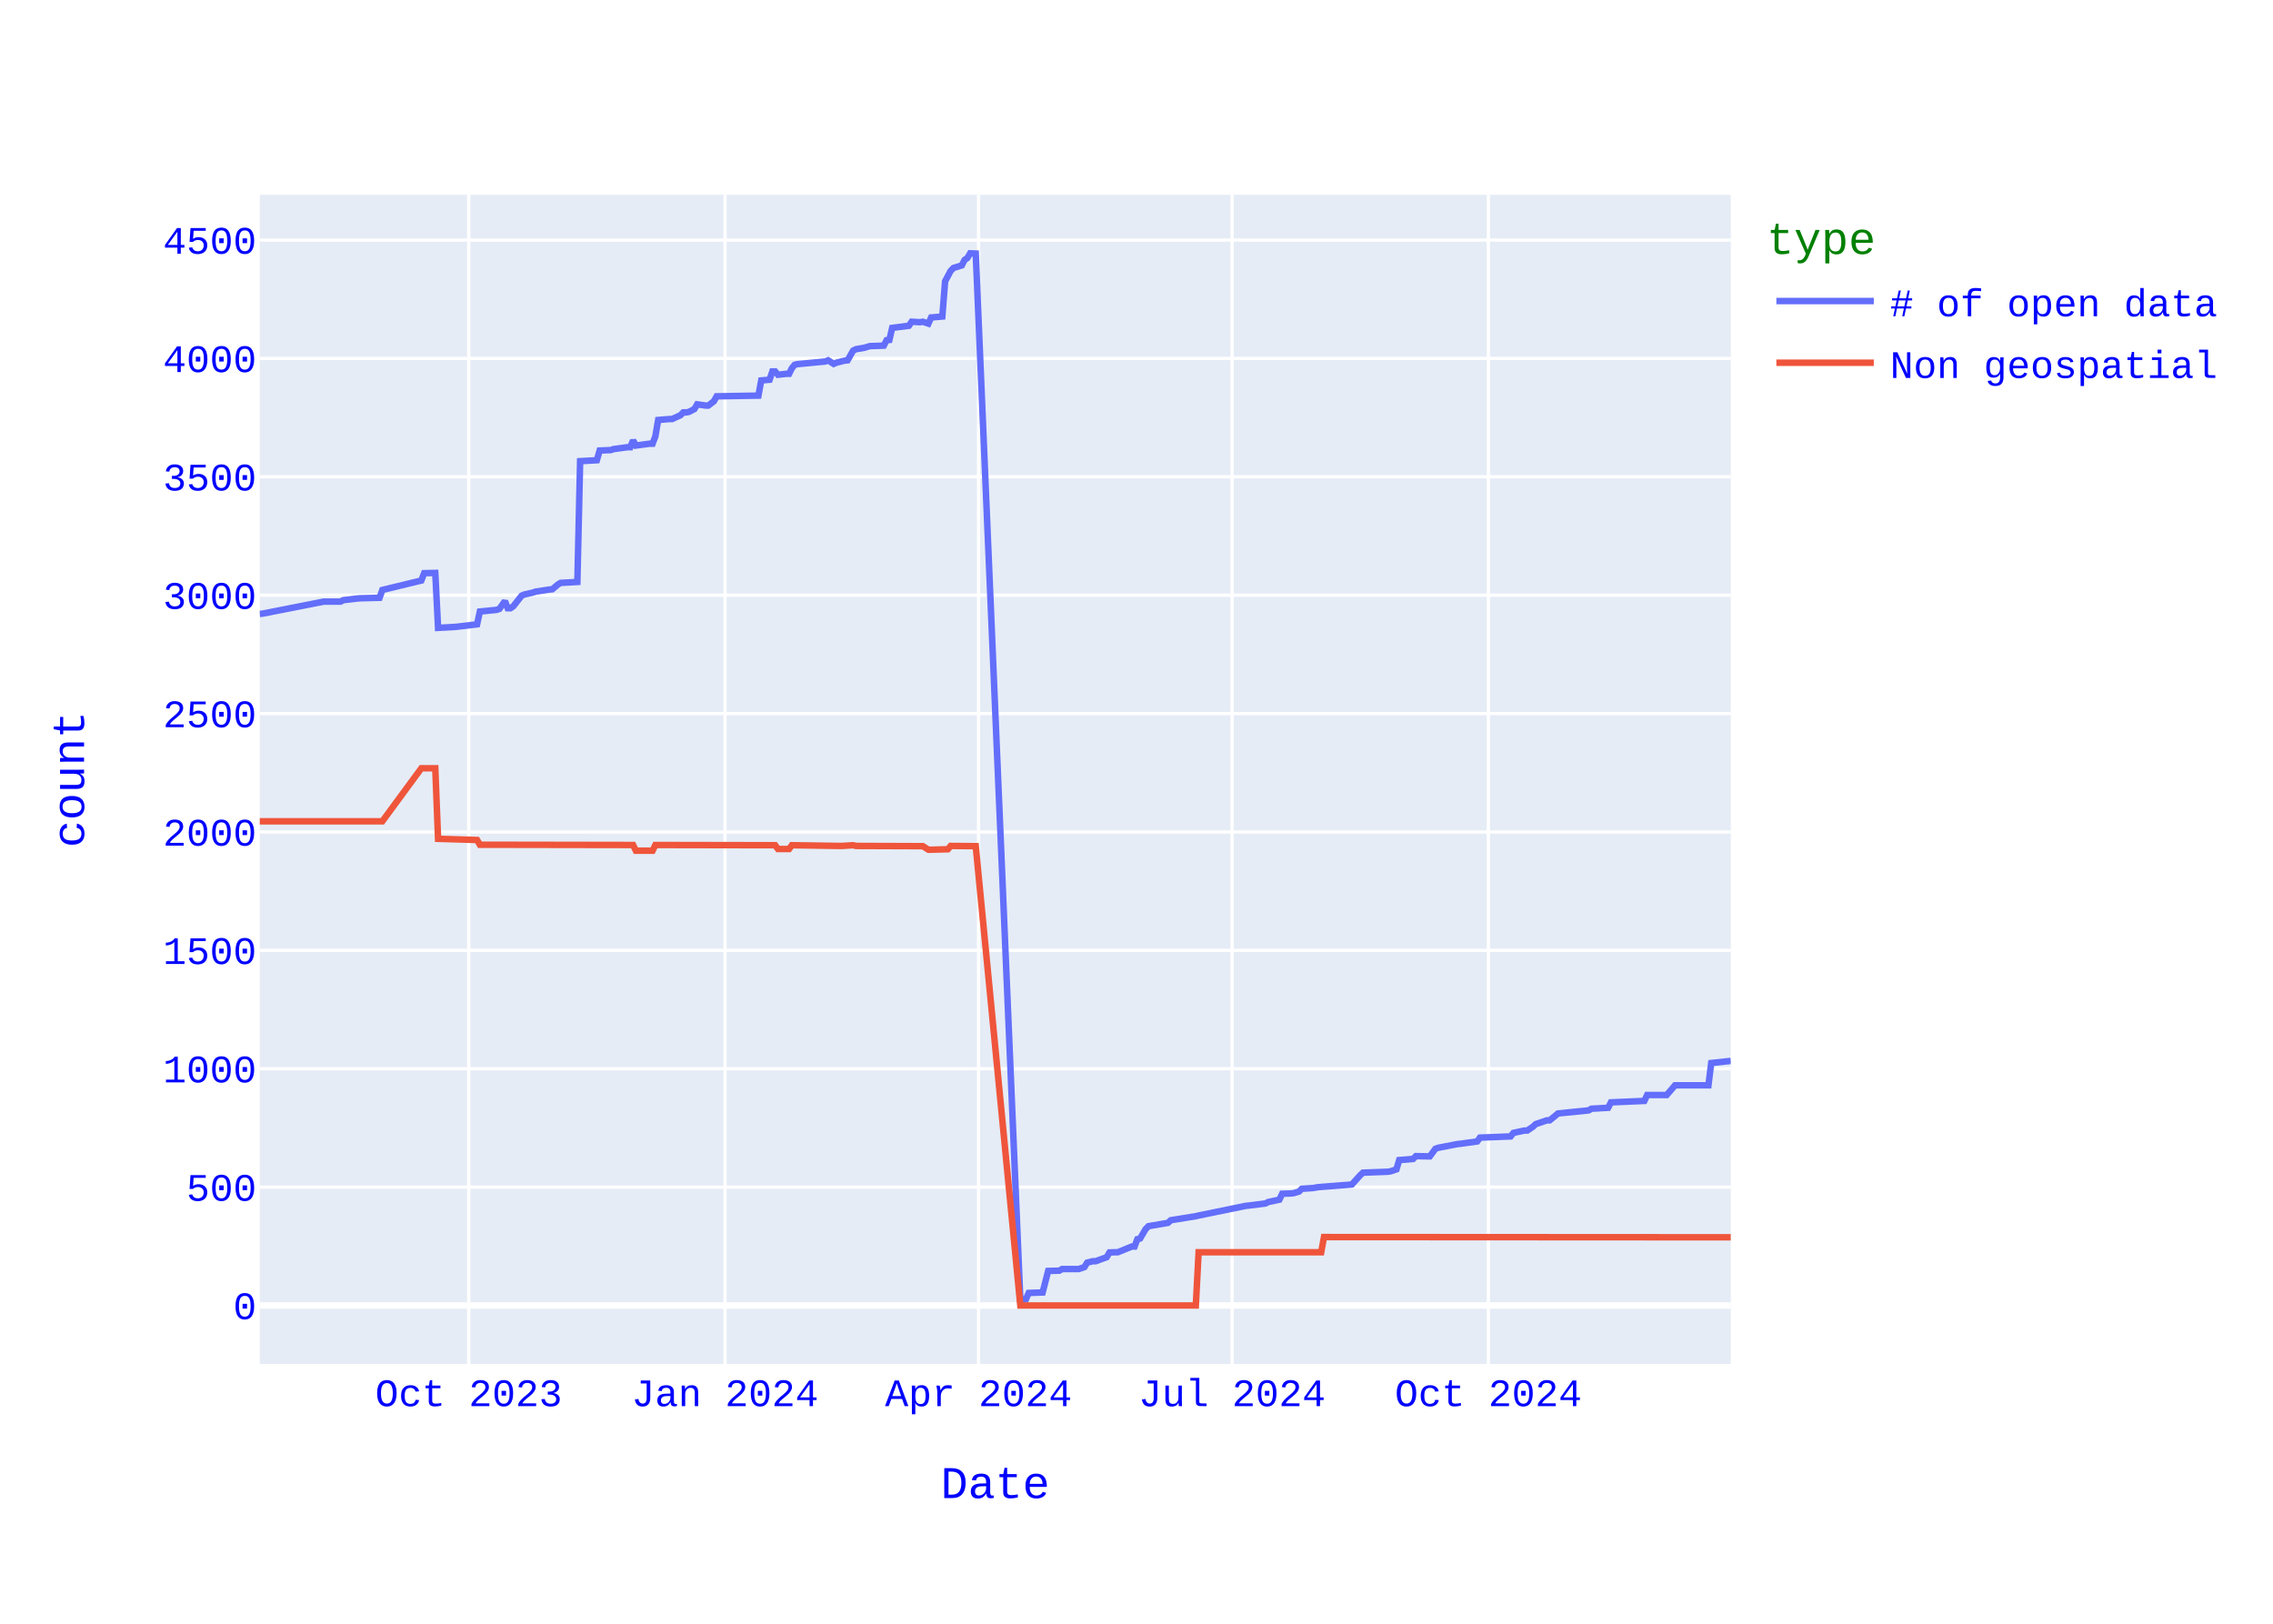
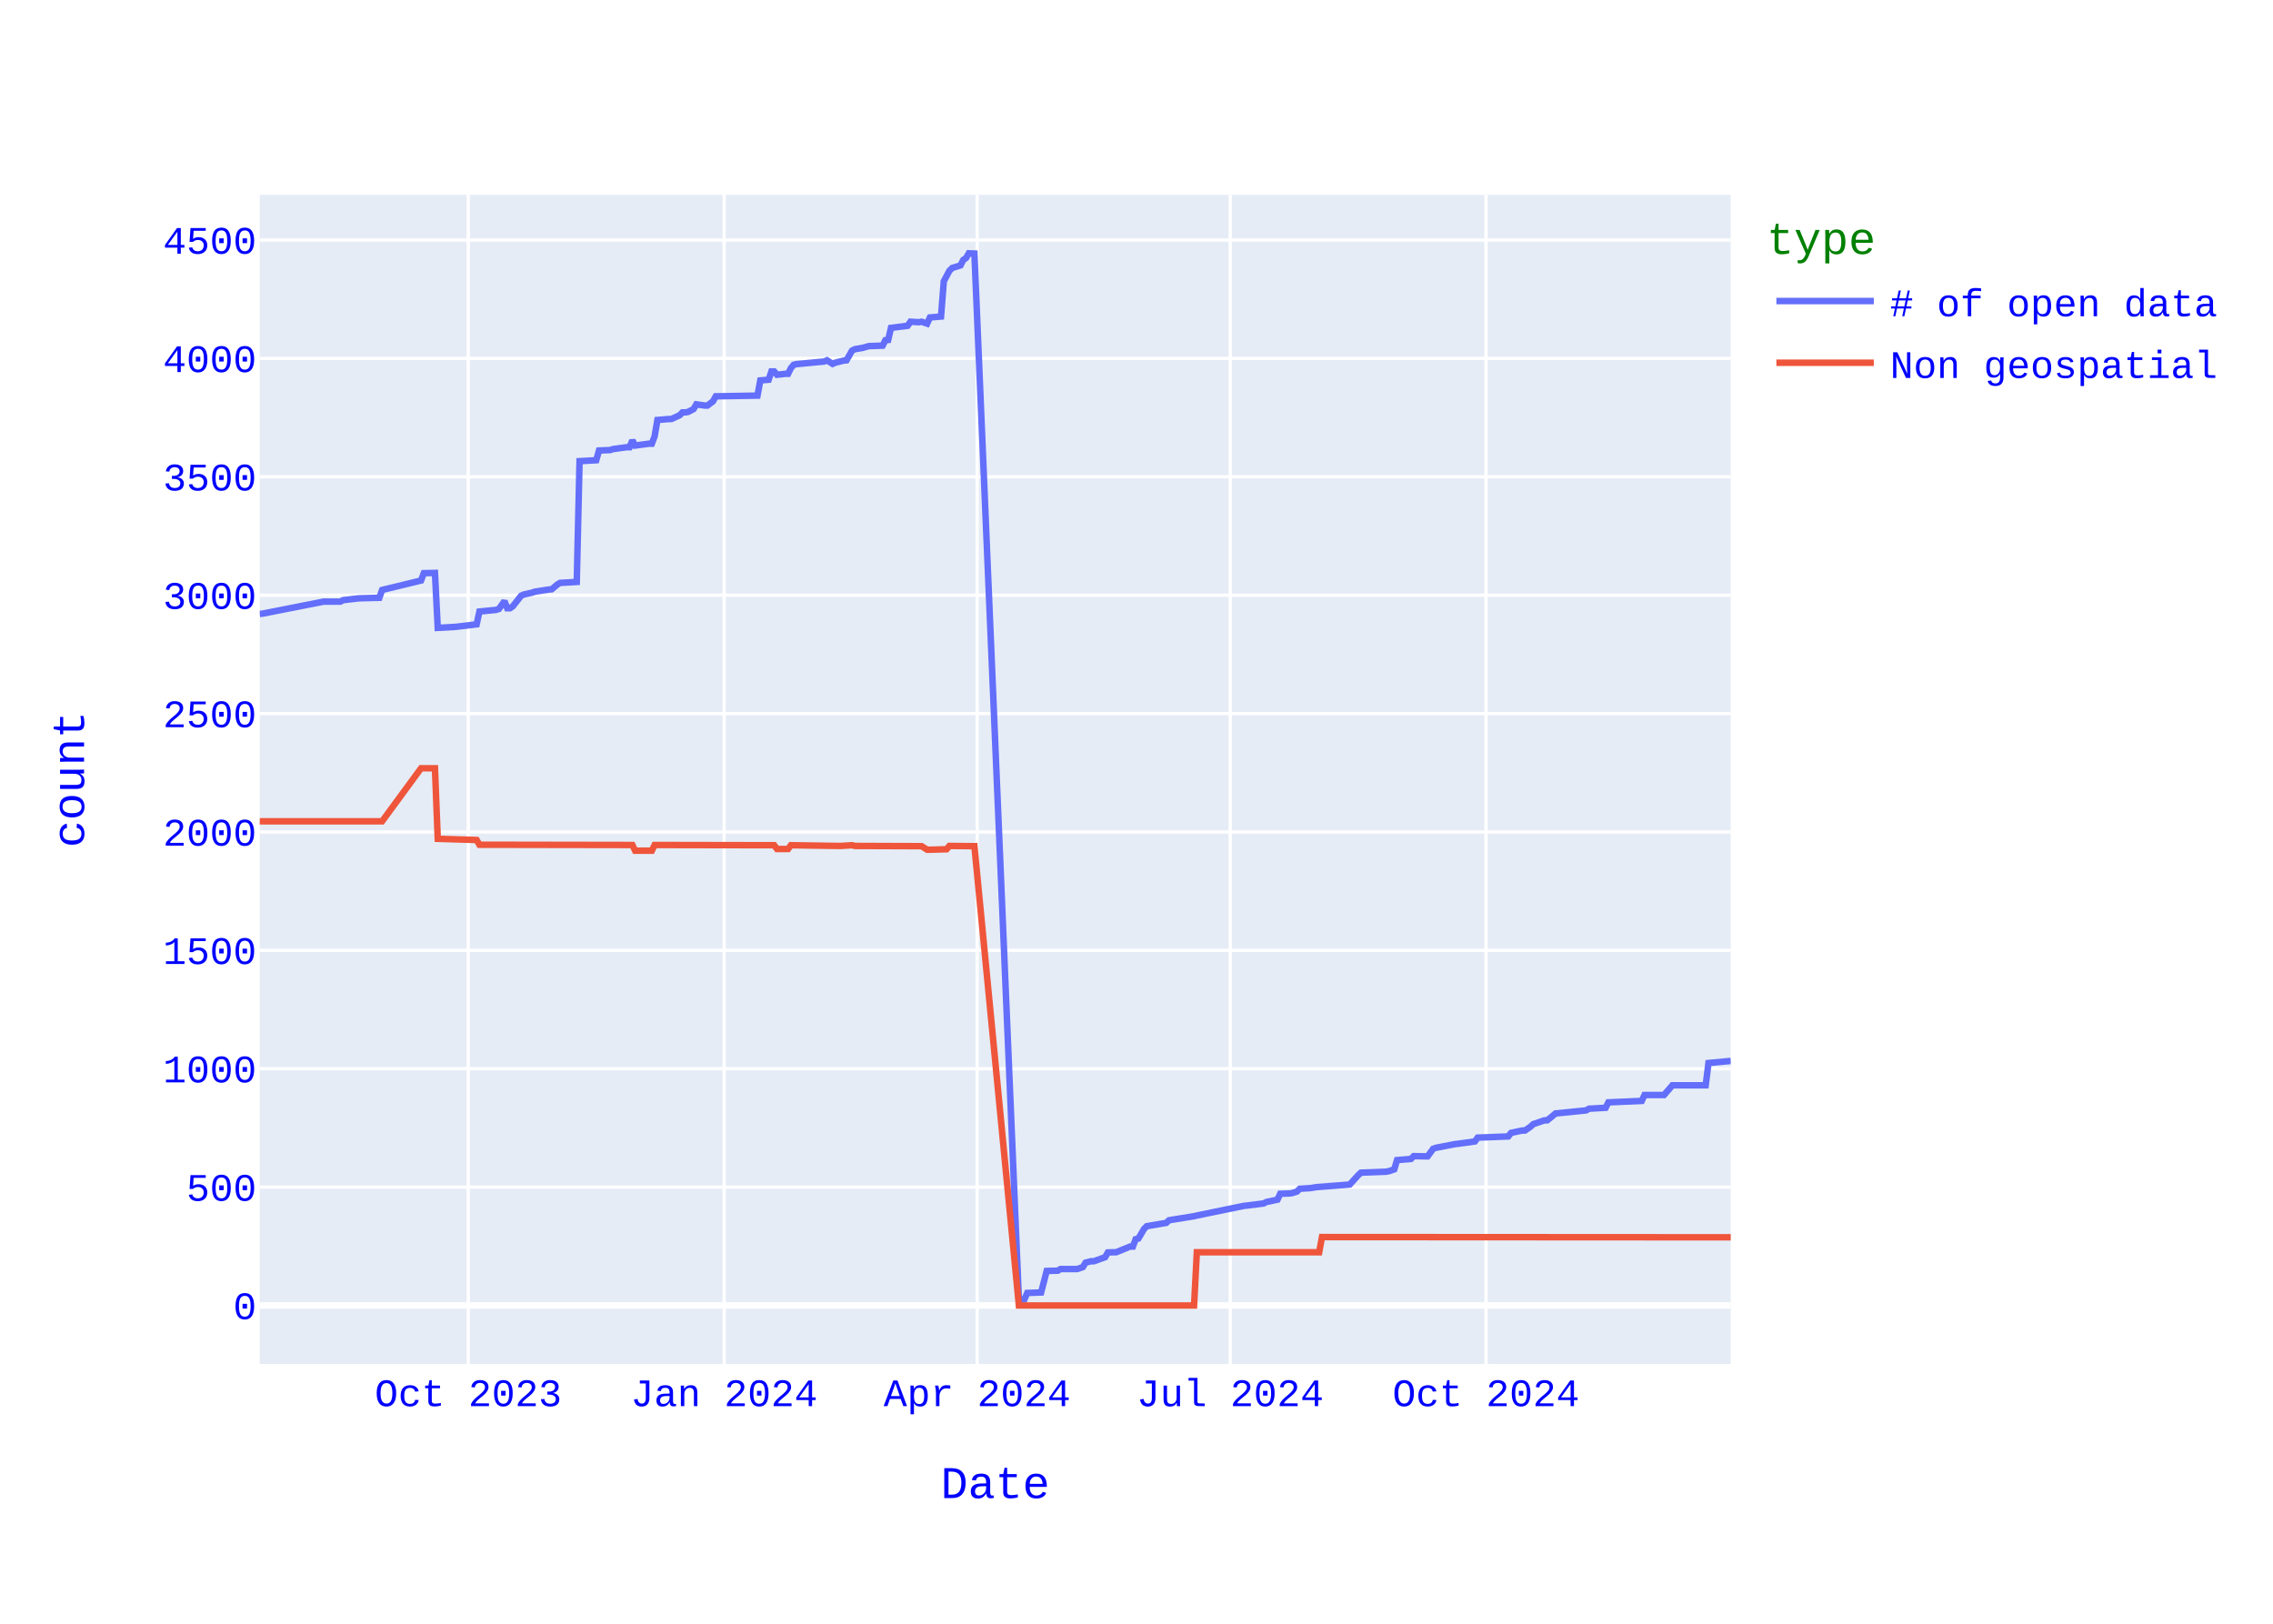
<svg xmlns="http://www.w3.org/2000/svg" class="main-svg" width="700" height="500" style="" viewBox="0 0 700 500">
  <rect x="0" y="0" width="700" height="500" style="fill: rgb(255, 255, 255); fill-opacity: 1;" />
-   <defs id="defs-93fe4d">
+   <defs id="defs-372d92">
    <g class="clips">
-       <clipPath id="clip93fe4dxyplot" class="plotclip">
+       <clipPath id="clip372d92xyplot" class="plotclip">
        <rect width="453" height="360" />
      </clipPath>
-       <clipPath class="axesclip" id="clip93fe4dx">
+       <clipPath class="axesclip" id="clip372d92x">
        <rect x="80" y="0" width="453" height="500" />
      </clipPath>
-       <clipPath class="axesclip" id="clip93fe4dy">
+       <clipPath class="axesclip" id="clip372d92y">
        <rect x="0" y="60" width="700" height="360" />
      </clipPath>
-       <clipPath class="axesclip" id="clip93fe4dxy">
+       <clipPath class="axesclip" id="clip372d92xy">
        <rect x="80" y="60" width="453" height="360" />
      </clipPath>
    </g>
    <g class="gradients" />
    <g class="patterns" />
  </defs>
  <g class="bglayer">
    <rect class="bg" x="80" y="60" width="453" height="360" style="fill: rgb(229, 236, 246); fill-opacity: 1; stroke-width: 0;" />
  </g>
  <g class="layer-below">
    <g class="imagelayer" />
    <g class="shapelayer" />
  </g>
  <g class="cartesianlayer">
    <g class="subplot xy">
      <g class="layer-subplot">
        <g class="shapelayer" />
        <g class="imagelayer" />
      </g>
      <g class="minor-gridlayer">
        <g class="x" />
        <g class="y" />
      </g>
      <g class="gridlayer">
        <g class="x">
-           <path class="xgrid crisp" transform="translate(144.35,0)" d="M0,60v360" style="stroke: rgb(255, 255, 255); stroke-opacity: 1; stroke-width: 1px;" />
-           <path class="xgrid crisp" transform="translate(223.28,0)" d="M0,60v360" style="stroke: rgb(255, 255, 255); stroke-opacity: 1; stroke-width: 1px;" />
-           <path class="xgrid crisp" transform="translate(301.35,0)" d="M0,60v360" style="stroke: rgb(255, 255, 255); stroke-opacity: 1; stroke-width: 1px;" />
-           <path class="xgrid crisp" transform="translate(379.43,0)" d="M0,60v360" style="stroke: rgb(255, 255, 255); stroke-opacity: 1; stroke-width: 1px;" />
-           <path class="xgrid crisp" transform="translate(458.36,0)" d="M0,60v360" style="stroke: rgb(255, 255, 255); stroke-opacity: 1; stroke-width: 1px;" />
+           <path class="xgrid crisp" transform="translate(144.22,0)" d="M0,60v360" style="stroke: rgb(255, 255, 255); stroke-opacity: 1; stroke-width: 1px;" />
+           <path class="xgrid crisp" transform="translate(223.01,0)" d="M0,60v360" style="stroke: rgb(255, 255, 255); stroke-opacity: 1; stroke-width: 1px;" />
+           <path class="xgrid crisp" transform="translate(300.93,0)" d="M0,60v360" style="stroke: rgb(255, 255, 255); stroke-opacity: 1; stroke-width: 1px;" />
+           <path class="xgrid crisp" transform="translate(378.86,0)" d="M0,60v360" style="stroke: rgb(255, 255, 255); stroke-opacity: 1; stroke-width: 1px;" />
+           <path class="xgrid crisp" transform="translate(457.64,0)" d="M0,60v360" style="stroke: rgb(255, 255, 255); stroke-opacity: 1; stroke-width: 1px;" />
        </g>
        <g class="y">
          <path class="ygrid crisp" transform="translate(0,365.55)" d="M80,0h453" style="stroke: rgb(255, 255, 255); stroke-opacity: 1; stroke-width: 1px;" />
          <path class="ygrid crisp" transform="translate(0,329.09)" d="M80,0h453" style="stroke: rgb(255, 255, 255); stroke-opacity: 1; stroke-width: 1px;" />
          <path class="ygrid crisp" transform="translate(0,292.64)" d="M80,0h453" style="stroke: rgb(255, 255, 255); stroke-opacity: 1; stroke-width: 1px;" />
          <path class="ygrid crisp" transform="translate(0,256.19)" d="M80,0h453" style="stroke: rgb(255, 255, 255); stroke-opacity: 1; stroke-width: 1px;" />
          <path class="ygrid crisp" transform="translate(0,219.73)" d="M80,0h453" style="stroke: rgb(255, 255, 255); stroke-opacity: 1; stroke-width: 1px;" />
          <path class="ygrid crisp" transform="translate(0,183.28)" d="M80,0h453" style="stroke: rgb(255, 255, 255); stroke-opacity: 1; stroke-width: 1px;" />
          <path class="ygrid crisp" transform="translate(0,146.82)" d="M80,0h453" style="stroke: rgb(255, 255, 255); stroke-opacity: 1; stroke-width: 1px;" />
          <path class="ygrid crisp" transform="translate(0,110.37)" d="M80,0h453" style="stroke: rgb(255, 255, 255); stroke-opacity: 1; stroke-width: 1px;" />
          <path class="ygrid crisp" transform="translate(0,73.92)" d="M80,0h453" style="stroke: rgb(255, 255, 255); stroke-opacity: 1; stroke-width: 1px;" />
        </g>
      </g>
      <g class="zerolinelayer">
        <path class="yzl zl crisp" transform="translate(0,402)" d="M80,0h453" style="stroke: rgb(255, 255, 255); stroke-opacity: 1; stroke-width: 2px;" />
      </g>
      <path class="xlines-below" />
      <path class="ylines-below" />
      <g class="overlines-below" />
      <g class="xaxislayer-below" />
      <g class="yaxislayer-below" />
      <g class="overaxes-below" />
-       <g class="plot" transform="translate(80,60)" clip-path="url(#clip93fe4dxyplot)">
+       <g class="plot" transform="translate(80,60)" clip-path="url(#clip372d92xyplot)">
        <g class="scatterlayer mlayer">
-           <g class="trace scatter trace8a8491" style="stroke-miterlimit: 2; opacity: 1;">
+           <g class="trace scatter trace4d78ed" style="stroke-miterlimit: 2; opacity: 1;">
            <g class="fills" />
            <g class="errorbars" />
            <g class="lines">
-               <path class="js-line" d="M453,266.69L446.99,267.34L446.14,274.2L435.84,274.2L434.98,275.22L433.27,277.19L432.41,277.19L427.26,277.19L426.4,279.01L416.11,279.45L415.25,281.12L410.1,281.41L409.24,281.92L399.81,282.87L398.95,283.6L397.23,284.99L396.38,284.99L392.94,286.15L392.09,286.95L390.37,288.12L389.51,288.12L386.08,288.85L385.22,289.94L375.78,290.31L374.93,291.48L369.78,292.2L368.92,292.28L362.91,293.44L362.06,293.74L360.34,296.07L359.48,296.07L356.05,296L355.19,296.87L350.9,297.23L350.05,300.08L348.33,300.66L347.47,300.81L339.75,301.1L338.89,301.9L336.32,304.74L335.46,304.82L326.02,305.55L324.31,305.84L320.88,306.06L320.02,306.93L318.3,307.44L317.44,307.51L314.87,307.59L314.01,309.41L310.58,310.14L309.72,310.58L304.57,311.23L303.72,311.31L289.13,314.3L288.27,314.51L280.55,315.75L279.69,316.56L273.69,317.58L272.83,318.45L271.11,321.37L270.26,321.59L269.4,323.85L268.54,323.85L264.25,325.6L263.39,325.6L261.68,325.67L260.82,327.13L257.39,328.37L256.53,328.37L254.81,328.8L253.95,330.19L252.24,330.77L251.38,330.77L247.09,330.77L246.23,331.28L242.8,331.36L241.09,337.99L236.8,338.14L235.94,340.1L234.22,340.18L220.49,18.07L218.78,18L217.92,19.46L217.06,20.04L216.2,21.72L213.63,22.52L212.77,23.4L211.06,26.6L210.2,37.47L206.77,37.76L205.91,39.65L204.19,39.07L203.34,39.22L200.76,39.07L199.9,40.31L194.76,40.97L193.9,44.68L193.04,44.76L192.18,46.43L187.89,46.58L186.18,47.09L183.6,47.53L182.74,47.96L181.03,50.95L180.17,51.03L177.6,51.68L176.74,52.05L175.02,50.95L174.16,51.32L166.44,52.05L165.59,52.12L164.73,52.34L163.87,53.36L163.01,55.11L162.15,55.11L159.58,55.4L158.72,54.38L157.86,54.38L157.01,56.93L154.43,57.15L153.57,61.82L140.7,62.04L139.85,63.57L138.13,64.88L137.27,64.88L134.7,64.51L133.84,65.97L132.13,66.85L131.27,66.99L130.41,66.99L129.55,67.87L126.98,69.04L126.12,69.04L122.69,69.33L121.83,74.36L120.97,76.62L120.11,76.62L115.82,77.2L114.97,75.6L114.11,77.71L113.25,77.71L108.96,78.29L108.1,78.59L104.67,78.73L103.81,81.72L98.66,82.01L97.81,119.2L92.66,119.49L91.8,120L90.09,121.46L89.23,121.53L84.94,122.18L84.08,122.48L81.51,123.06L80.65,123.42L78.07,126.7L77.22,127.29L76.36,127.29L75.5,125.1L73.78,127.51L72.93,127.8L67.78,128.31L66.92,132.25L60.91,132.97L60.06,133.05L54.91,133.34L54.05,116.42L50.62,116.5L49.76,118.76L37.75,121.67L36.89,124.08L30.89,124.23L30.03,124.3L25.74,124.81L24.88,125.25L19.73,125.25L0.86,128.96L0,129.04" style="vector-effect: none; fill: none; stroke: rgb(99, 110, 250); stroke-opacity: 1; stroke-width: 2px; opacity: 1;" />
+               <path class="js-line" d="M453,266.69L446.15,267.34L445.29,274.2L435.02,274.2L434.16,275.22L432.45,277.19L431.59,277.19L426.45,277.19L425.6,279.01L415.32,279.45L414.47,281.12L409.33,281.41L408.47,281.92L399.05,282.87L398.19,283.6L396.48,284.99L395.63,284.99L392.2,286.15L391.34,286.95L389.63,288.12L388.78,288.12L385.35,288.85L384.49,289.94L375.07,290.31L374.22,291.48L369.08,292.2L368.22,292.28L362.23,293.44L361.37,293.74L359.66,296.07L358.8,296.07L355.38,296L354.52,296.87L350.24,297.23L349.38,300.08L347.67,300.66L346.81,300.81L339.11,301.1L338.25,301.9L335.68,304.74L334.83,304.82L325.41,305.55L323.69,305.84L320.27,306.06L319.41,306.93L317.7,307.44L316.84,307.51L314.27,307.59L313.42,309.41L309.99,310.14L309.14,310.58L304,311.23L303.14,311.31L288.58,314.3L287.73,314.51L280.02,315.75L279.16,316.56L273.17,317.58L272.31,318.45L270.6,321.37L269.74,321.59L268.89,323.85L268.03,323.85L263.75,325.6L262.89,325.6L261.18,325.67L260.33,327.13L256.9,328.37L256.04,328.37L254.33,328.8L253.47,330.19L251.76,330.77L250.91,330.77L246.62,330.77L245.77,331.28L242.34,331.36L240.63,337.99L236.35,338.14L235.49,340.1L233.78,340.18L220.08,18.07L218.36,18L217.51,19.46L216.65,20.04L215.8,21.72L213.23,22.52L212.37,23.4L210.66,26.6L209.8,37.47L206.38,37.76L205.52,39.65L203.81,39.07L202.95,39.22L200.38,39.07L199.53,40.31L194.39,40.97L193.53,44.68L192.67,44.76L191.82,46.43L187.54,46.58L185.82,47.09L183.26,47.53L182.4,47.96L180.69,50.95L179.83,51.03L177.26,51.68L176.4,52.05L174.69,50.95L173.84,51.32L166.13,52.05L165.27,52.12L164.42,52.34L163.56,53.36L162.7,55.11L161.85,55.11L159.28,55.4L158.42,54.38L157.57,54.38L156.71,56.93L154.14,57.15L153.28,61.82L140.44,62.04L139.58,63.57L137.87,64.88L137.01,64.88L134.44,64.51L133.59,65.97L131.88,66.85L131.02,66.99L130.16,66.99L129.31,67.87L126.74,69.04L125.88,69.04L122.46,69.33L121.6,74.36L120.74,76.62L119.89,76.62L115.6,77.2L114.75,75.6L113.89,77.71L113.04,77.71L108.75,78.29L107.9,78.59L104.47,78.73L103.62,81.72L98.48,82.01L97.62,119.2L92.48,119.49L91.63,120L89.91,121.46L89.06,121.53L84.78,122.18L83.92,122.48L81.35,123.06L80.5,123.42L77.93,126.7L77.07,127.29L76.21,127.29L75.36,125.1L73.64,127.51L72.79,127.8L67.65,128.31L66.79,132.25L60.8,132.97L59.94,133.05L54.81,133.34L53.95,116.42L50.52,116.5L49.67,118.76L37.68,121.67L36.82,124.08L30.83,124.23L29.97,124.3L25.69,124.81L24.83,125.25L19.7,125.25L0.86,128.96L0,129.04" style="vector-effect: none; fill: none; stroke: rgb(99, 110, 250); stroke-opacity: 1; stroke-width: 2px; opacity: 1;" />
            </g>
            <g class="points" />
            <g class="text" />
          </g>
-           <g class="trace scatter trace907ac3" style="stroke-miterlimit: 2; opacity: 1;">
+           <g class="trace scatter trace62b59d" style="stroke-miterlimit: 2; opacity: 1;">
            <g class="fills" />
            <g class="errorbars" />
            <g class="lines">
-               <path class="js-line" d="M453,321L327.74,320.93L326.88,325.6L289.13,325.6L288.27,342L234.22,342L220.49,200.56L212.77,200.49L211.91,201.51L206.77,201.65L205.91,201.65L204.19,200.56L203.34,200.56L183.6,200.49L182.74,200.27L179.31,200.49L178.45,200.49L163.87,200.27L163.01,201.43L159.58,201.43L158.72,200.27L121.83,200.2L120.97,201.95L115.82,201.95L114.97,200.2L67.78,200.12L66.92,198.66L54.91,198.3L54.05,176.57L49.76,176.57L37.75,192.9L0,192.9" style="vector-effect: none; fill: none; stroke: rgb(239, 85, 59); stroke-opacity: 1; stroke-width: 2px; opacity: 1;" />
+               <path class="js-line" d="M453,321L327.12,320.93L326.26,325.6L288.58,325.6L287.73,342L233.78,342L220.08,200.56L212.37,200.49L211.51,201.51L206.38,201.65L205.52,201.65L203.81,200.56L202.95,200.56L183.26,200.49L182.4,200.27L178.97,200.49L178.12,200.49L163.56,200.27L162.7,201.43L159.28,201.43L158.42,200.27L121.6,200.2L120.74,201.95L115.6,201.95L114.75,200.2L67.65,200.12L66.79,198.66L54.81,198.3L53.95,176.57L49.67,176.57L37.68,192.9L0,192.9" style="vector-effect: none; fill: none; stroke: rgb(239, 85, 59); stroke-opacity: 1; stroke-width: 2px; opacity: 1;" />
            </g>
            <g class="points" />
            <g class="text" />
          </g>
        </g>
      </g>
      <g class="overplot" />
      <path class="xlines-above crisp" d="M0,0" style="fill: none;" />
      <path class="ylines-above crisp" d="M0,0" style="fill: none;" />
      <g class="overlines-above" />
      <g class="xaxislayer-above">
        <g class="xtick">
-           <text text-anchor="middle" x="0" y="433" transform="translate(144.35,0)" style="font-family: 'Courier New'; font-size: 12px; fill: rgb(0, 0, 255); fill-opacity: 1; white-space: pre; opacity: 1;">Oct 2023</text>
-         </g>
-         <g class="xtick">
-           <text text-anchor="middle" x="0" y="433" style="font-family: 'Courier New'; font-size: 12px; fill: rgb(0, 0, 255); fill-opacity: 1; white-space: pre; opacity: 1;" transform="translate(223.28,0)">Jan 2024</text>
-         </g>
-         <g class="xtick">
-           <text text-anchor="middle" x="0" y="433" style="font-family: 'Courier New'; font-size: 12px; fill: rgb(0, 0, 255); fill-opacity: 1; white-space: pre; opacity: 1;" transform="translate(301.35,0)">Apr 2024</text>
-         </g>
-         <g class="xtick">
-           <text text-anchor="middle" x="0" y="433" style="font-family: 'Courier New'; font-size: 12px; fill: rgb(0, 0, 255); fill-opacity: 1; white-space: pre; opacity: 1;" transform="translate(379.43,0)">Jul 2024</text>
-         </g>
-         <g class="xtick">
-           <text text-anchor="middle" x="0" y="433" style="font-family: 'Courier New'; font-size: 12px; fill: rgb(0, 0, 255); fill-opacity: 1; white-space: pre; opacity: 1;" transform="translate(458.36,0)">Oct 2024</text>
+           <text text-anchor="middle" x="0" y="433" transform="translate(144.22,0)" style="font-family: 'Courier New'; font-size: 12px; fill: rgb(0, 0, 255); fill-opacity: 1; white-space: pre; opacity: 1;">Oct 2023</text>
+         </g>
+         <g class="xtick">
+           <text text-anchor="middle" x="0" y="433" style="font-family: 'Courier New'; font-size: 12px; fill: rgb(0, 0, 255); fill-opacity: 1; white-space: pre; opacity: 1;" transform="translate(223.01,0)">Jan 2024</text>
+         </g>
+         <g class="xtick">
+           <text text-anchor="middle" x="0" y="433" style="font-family: 'Courier New'; font-size: 12px; fill: rgb(0, 0, 255); fill-opacity: 1; white-space: pre; opacity: 1;" transform="translate(300.93,0)">Apr 2024</text>
+         </g>
+         <g class="xtick">
+           <text text-anchor="middle" x="0" y="433" style="font-family: 'Courier New'; font-size: 12px; fill: rgb(0, 0, 255); fill-opacity: 1; white-space: pre; opacity: 1;" transform="translate(378.86,0)">Jul 2024</text>
+         </g>
+         <g class="xtick">
+           <text text-anchor="middle" x="0" y="433" style="font-family: 'Courier New'; font-size: 12px; fill: rgb(0, 0, 255); fill-opacity: 1; white-space: pre; opacity: 1;" transform="translate(457.64,0)">Oct 2024</text>
        </g>
      </g>
      <g class="yaxislayer-above">
        <g class="ytick">
          <text text-anchor="end" x="79" y="4.2" transform="translate(0,402)" style="font-family: 'Courier New'; font-size: 12px; fill: rgb(0, 0, 255); fill-opacity: 1; white-space: pre; opacity: 1;">0</text>
        </g>
        <g class="ytick">
          <text text-anchor="end" x="79" y="4.2" style="font-family: 'Courier New'; font-size: 12px; fill: rgb(0, 0, 255); fill-opacity: 1; white-space: pre; opacity: 1;" transform="translate(0,365.55)">500</text>
        </g>
        <g class="ytick">
          <text text-anchor="end" x="79" y="4.2" style="font-family: 'Courier New'; font-size: 12px; fill: rgb(0, 0, 255); fill-opacity: 1; white-space: pre; opacity: 1;" transform="translate(0,329.09)">1000</text>
        </g>
        <g class="ytick">
          <text text-anchor="end" x="79" y="4.2" style="font-family: 'Courier New'; font-size: 12px; fill: rgb(0, 0, 255); fill-opacity: 1; white-space: pre; opacity: 1;" transform="translate(0,292.64)">1500</text>
        </g>
        <g class="ytick">
          <text text-anchor="end" x="79" y="4.2" style="font-family: 'Courier New'; font-size: 12px; fill: rgb(0, 0, 255); fill-opacity: 1; white-space: pre; opacity: 1;" transform="translate(0,256.19)">2000</text>
        </g>
        <g class="ytick">
          <text text-anchor="end" x="79" y="4.2" style="font-family: 'Courier New'; font-size: 12px; fill: rgb(0, 0, 255); fill-opacity: 1; white-space: pre; opacity: 1;" transform="translate(0,219.73)">2500</text>
        </g>
        <g class="ytick">
          <text text-anchor="end" x="79" y="4.2" style="font-family: 'Courier New'; font-size: 12px; fill: rgb(0, 0, 255); fill-opacity: 1; white-space: pre; opacity: 1;" transform="translate(0,183.28)">3000</text>
        </g>
        <g class="ytick">
          <text text-anchor="end" x="79" y="4.2" style="font-family: 'Courier New'; font-size: 12px; fill: rgb(0, 0, 255); fill-opacity: 1; white-space: pre; opacity: 1;" transform="translate(0,146.82)">3500</text>
        </g>
        <g class="ytick">
          <text text-anchor="end" x="79" y="4.2" style="font-family: 'Courier New'; font-size: 12px; fill: rgb(0, 0, 255); fill-opacity: 1; white-space: pre; opacity: 1;" transform="translate(0,110.37)">4000</text>
        </g>
        <g class="ytick">
          <text text-anchor="end" x="79" y="4.2" style="font-family: 'Courier New'; font-size: 12px; fill: rgb(0, 0, 255); fill-opacity: 1; white-space: pre; opacity: 1;" transform="translate(0,73.92)">4500</text>
        </g>
      </g>
      <g class="overaxes-above" />
    </g>
  </g>
  <g class="polarlayer" />
  <g class="smithlayer" />
  <g class="ternarylayer" />
  <g class="geolayer" />
  <g class="funnelarealayer" />
  <g class="pielayer" />
  <g class="iciclelayer" />
  <g class="treemaplayer" />
  <g class="sunburstlayer" />
  <g class="glimages" />
-   <defs id="topdefs-93fe4d">
+   <defs id="topdefs-372d92">
    <g class="clips" />
-     <clipPath id="legend93fe4d">
+     <clipPath id="legend372d92">
      <rect width="146" height="67" x="0" y="0" />
    </clipPath>
  </defs>
  <g class="layer-above">
    <g class="imagelayer" />
    <g class="shapelayer" />
  </g>
  <g class="infolayer">
    <g class="legend" pointer-events="all" transform="translate(542.06,60)">
      <rect class="bg" shape-rendering="crispEdges" style="stroke: rgb(68, 68, 68); stroke-opacity: 1; fill: rgb(255, 255, 255); fill-opacity: 1; stroke-width: 0px;" width="146" height="67" x="0" y="0" />
-       <g class="scrollbox" transform="" clip-path="url(#legend93fe4d)">
+       <g class="scrollbox" transform="" clip-path="url(#legend372d92)">
        <text class="legendtitletext" text-anchor="start" x="2" y="18.2" style="font-family: 'Courier New'; font-size: 14px; fill: rgb(0, 128, 0); fill-opacity: 1; white-space: pre;">type</text>
        <g class="groups" transform="">
          <g class="traces" transform="translate(0,32.7)" style="opacity: 1;">
            <text class="legendtext" text-anchor="start" x="40" y="4.68" style="font-family: 'Courier New'; font-size: 12px; fill: rgb(0, 0, 255); fill-opacity: 1; white-space: pre;"># of open data</text>
            <g class="layers" style="opacity: 1;">
              <g class="legendfill" />
              <g class="legendlines">
                <path class="js-line" d="M5,0h30" style="fill: none; stroke: rgb(99, 110, 250); stroke-opacity: 1; stroke-width: 2px;" />
              </g>
              <g class="legendsymbols">
                <g class="legendpoints" />
              </g>
            </g>
            <rect class="legendtoggle" x="0" y="-9.5" width="140.828" height="19" style="fill: rgb(0, 0, 0); fill-opacity: 0;" />
          </g>
        </g>
        <g class="groups" transform="">
          <g class="traces" transform="translate(0,51.7)" style="opacity: 1;">
            <text class="legendtext" text-anchor="start" x="40" y="4.68" style="font-family: 'Courier New'; font-size: 12px; fill: rgb(0, 0, 255); fill-opacity: 1; white-space: pre;">Non geospatial</text>
            <g class="layers" style="opacity: 1;">
              <g class="legendfill" />
              <g class="legendlines">
                <path class="js-line" d="M5,0h30" style="fill: none; stroke: rgb(239, 85, 59); stroke-opacity: 1; stroke-width: 2px;" />
              </g>
              <g class="legendsymbols">
                <g class="legendpoints" />
              </g>
            </g>
            <rect class="legendtoggle" x="0" y="-9.5" width="140.828" height="19" style="fill: rgb(0, 0, 0); fill-opacity: 0;" />
          </g>
        </g>
      </g>
      <rect class="scrollbar" rx="20" ry="3" width="0" height="0" style="fill: rgb(128, 139, 164); fill-opacity: 1;" x="0" y="0" />
    </g>
    <g class="g-gtitle" />
    <g class="g-xtitle">
      <text class="xtitle" x="306.5" y="461.3" text-anchor="middle" style="font-family: 'Courier New'; font-size: 14px; fill: rgb(0, 0, 255); opacity: 1; font-weight: normal; white-space: pre;">Date</text>
    </g>
    <g class="g-ytitle">
      <text class="ytitle" transform="rotate(-90,25.8875,240)" x="25.888" y="240" text-anchor="middle" style="font-family: 'Courier New'; font-size: 14px; fill: rgb(0, 0, 255); opacity: 1; font-weight: normal; white-space: pre;">count</text>
    </g>
  </g>
</svg>
